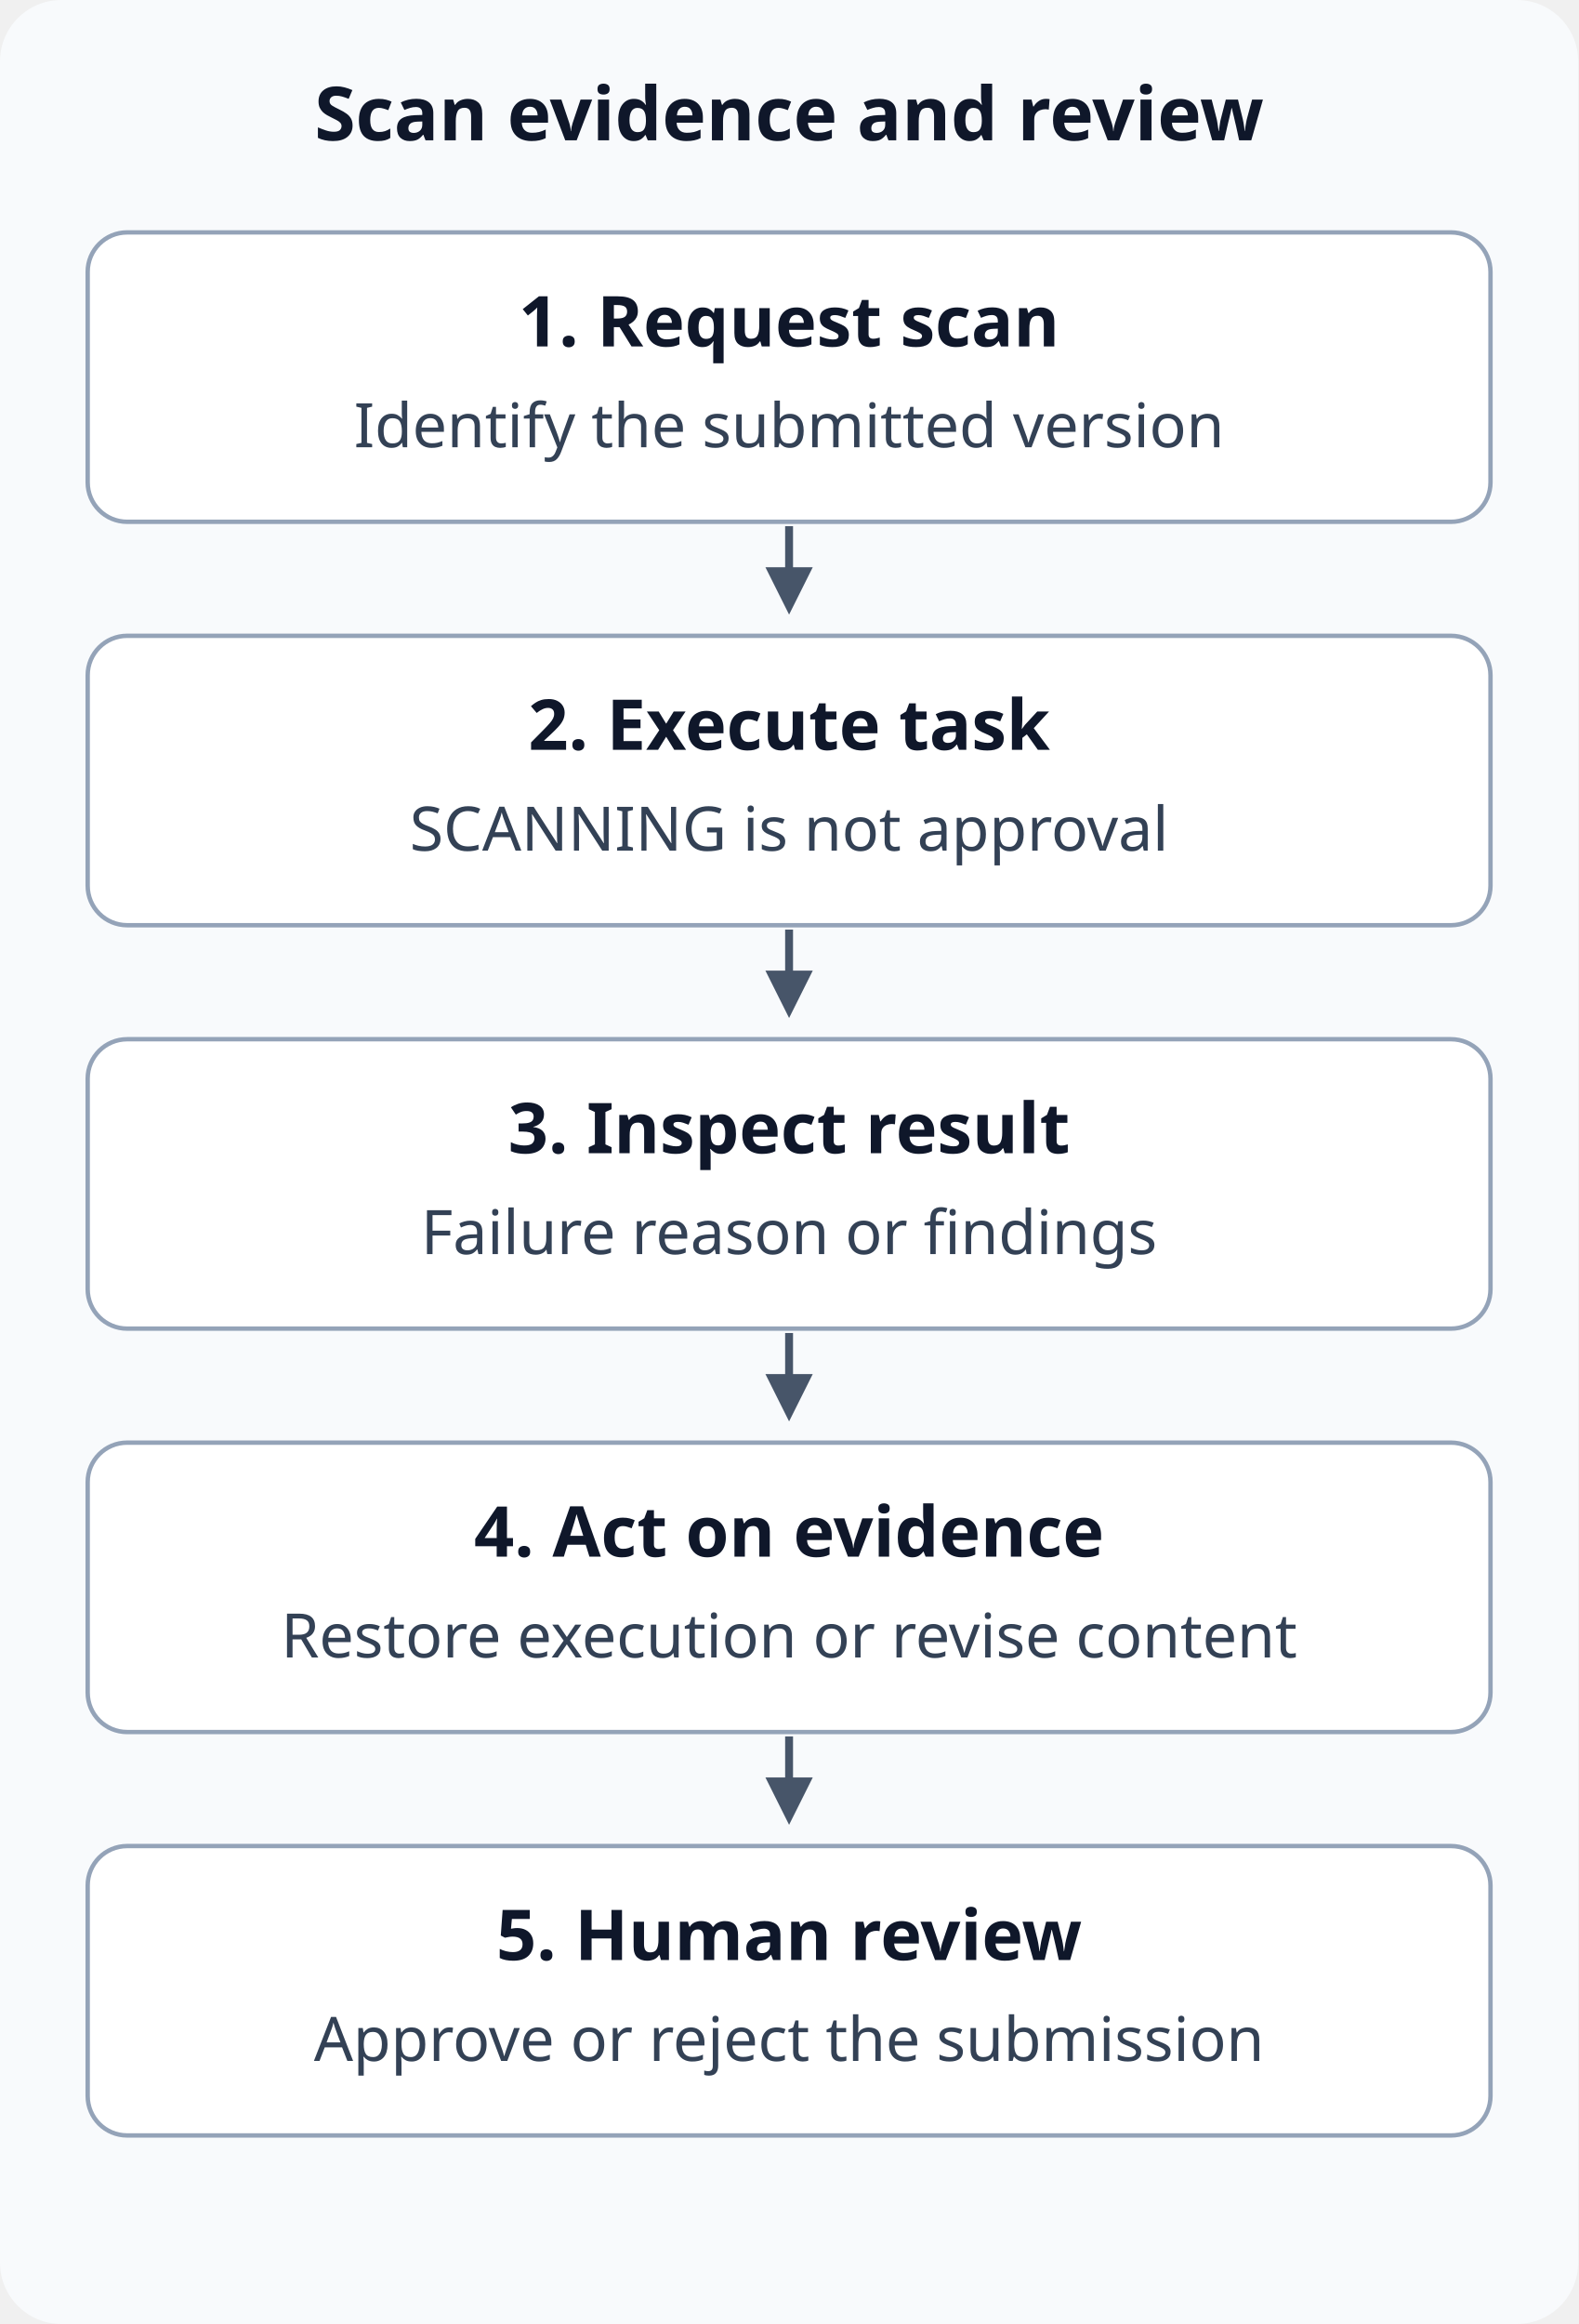
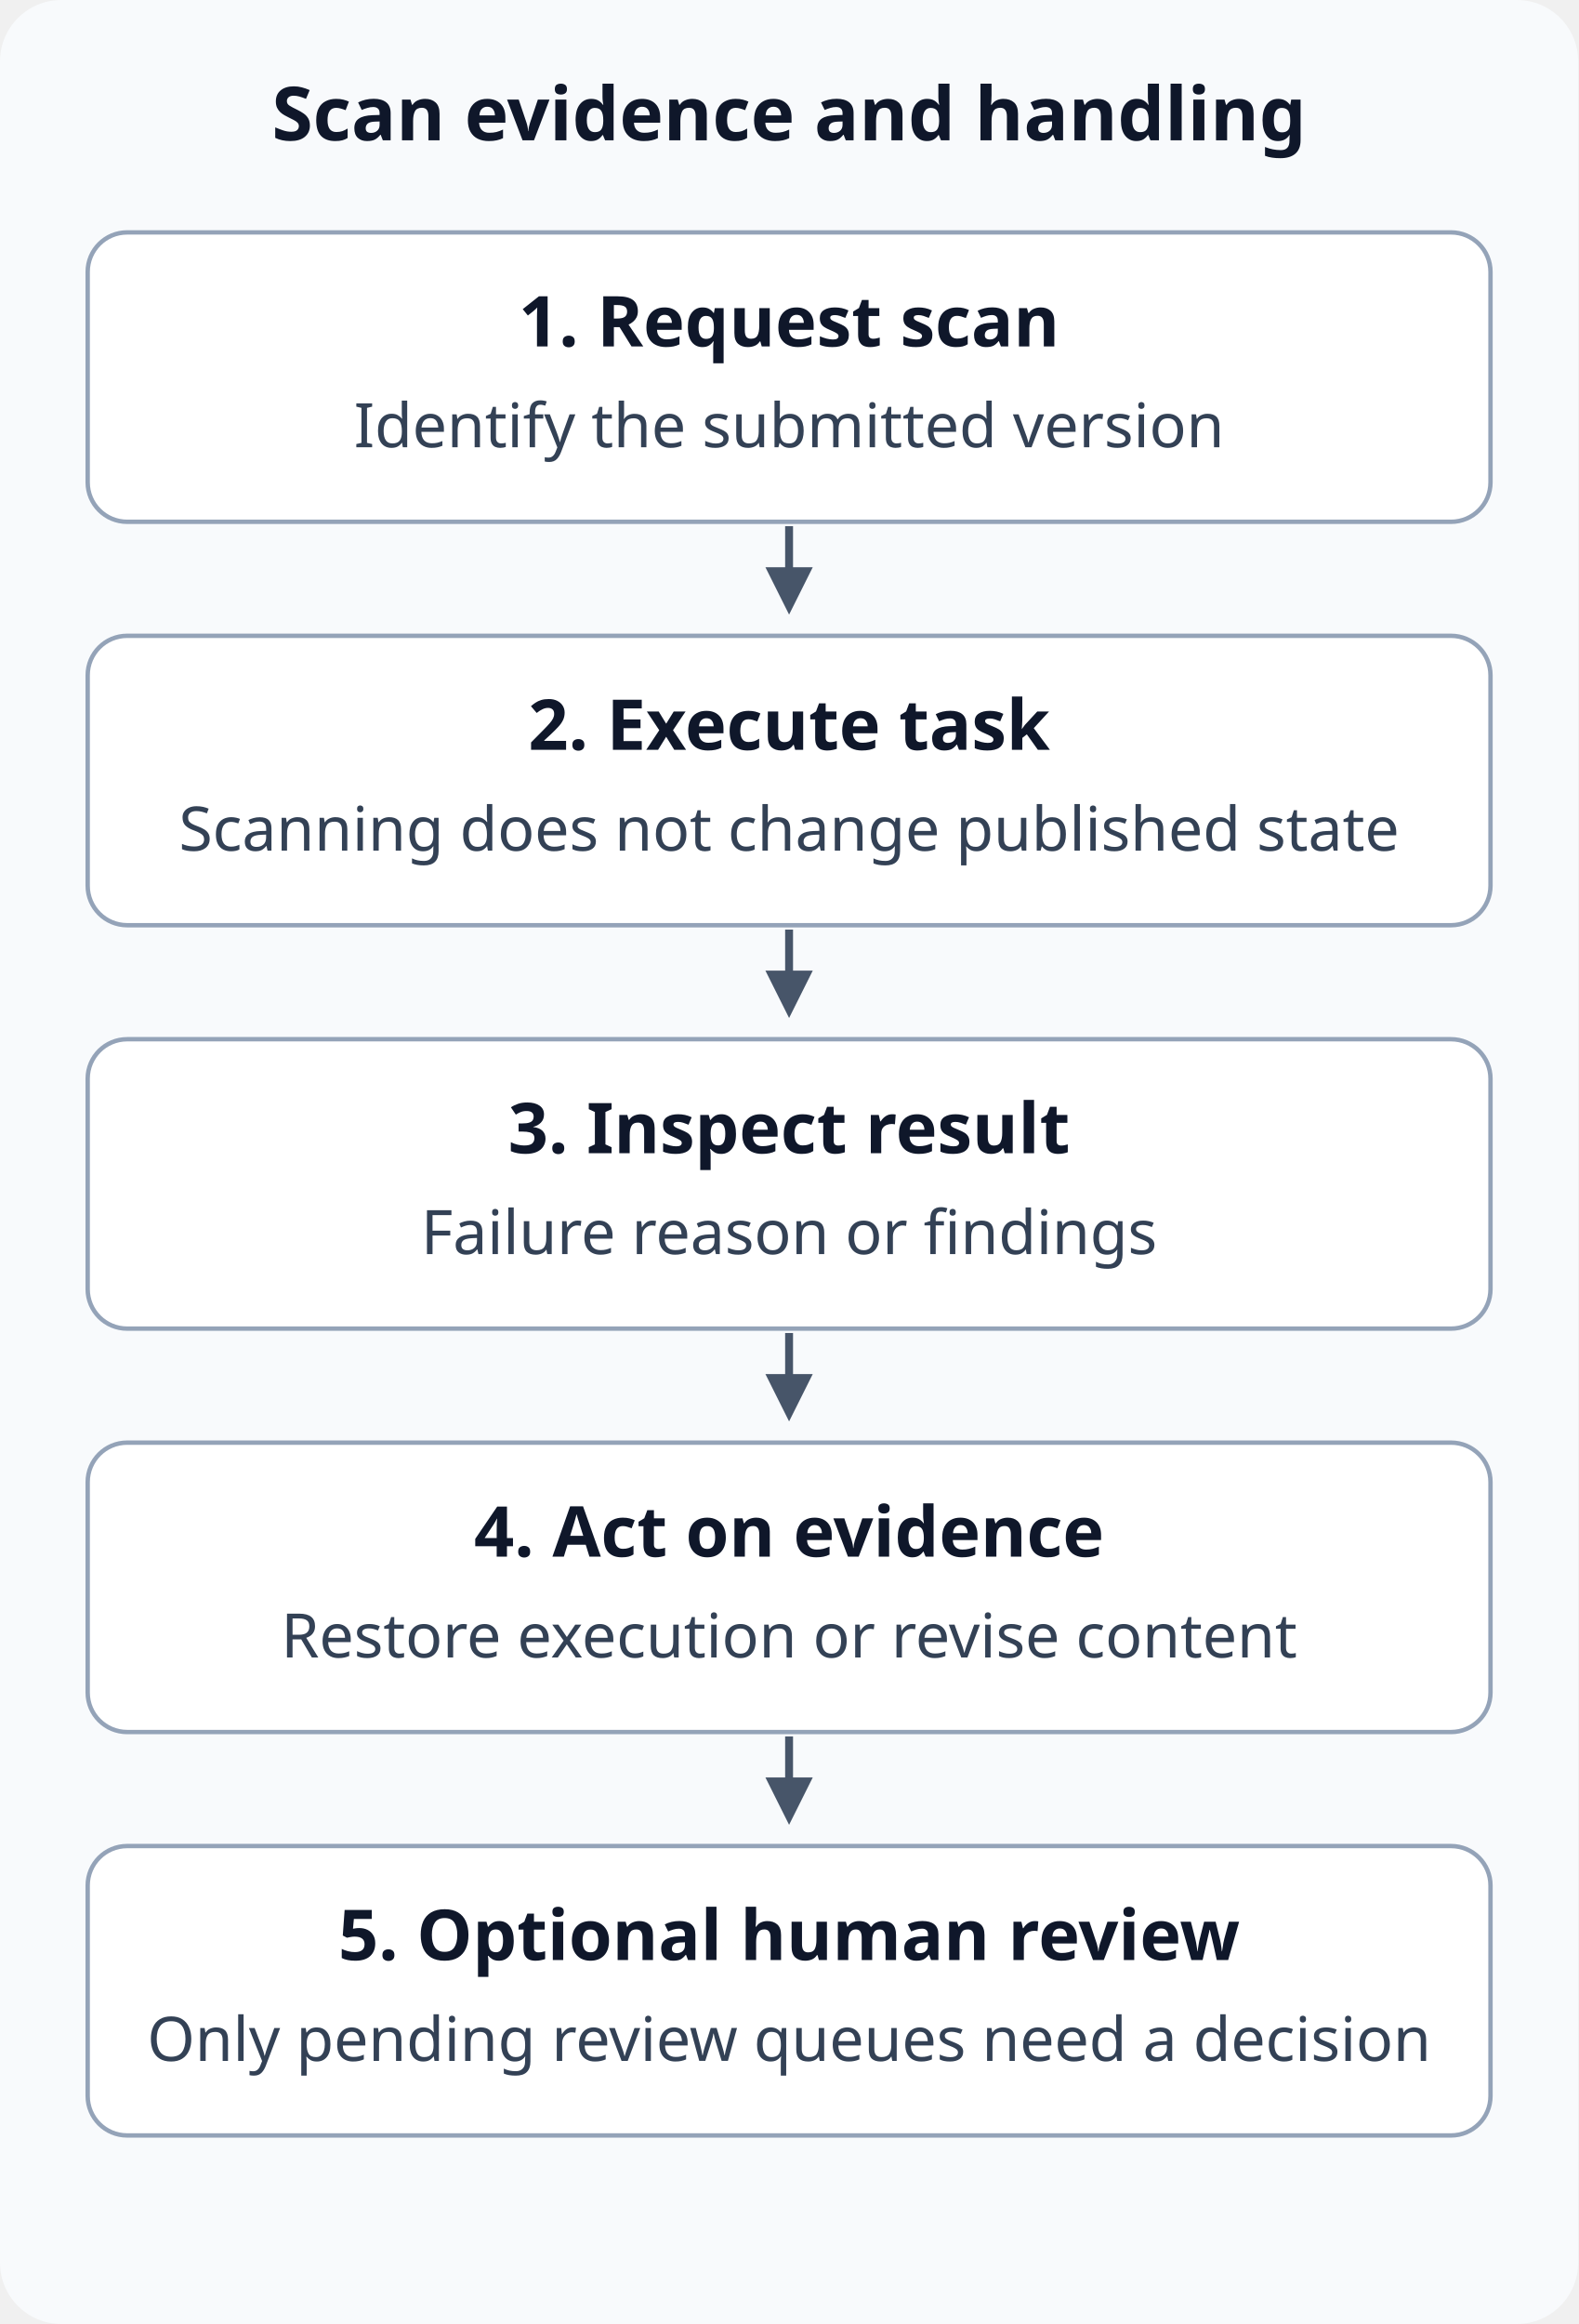
<svg xmlns="http://www.w3.org/2000/svg" width="360" height="530" viewBox="0 0 360 530" role="img" aria-labelledby="title desc">
  <defs>
    <marker id="arrow" viewBox="0 0 10 10" refX="8" refY="5" markerWidth="6" markerHeight="6" orient="auto-start-reverse">
      <path d="M0 0L10 5L0 10Z" fill="#475569" />
    </marker>
  </defs>
  <rect width="360" height="530" rx="14" fill="#f8fafc" />
-   <text x="180" y="32" text-anchor="middle" fill="#0f172a" font-family="system-ui, sans-serif" font-size="17" font-weight="650">Scan evidence and review</text>
+   <text x="180" y="32" text-anchor="middle" fill="#0f172a" font-family="system-ui, sans-serif" font-size="17" font-weight="650">Scan evidence and handling</text>
  <rect x="20" y="53" width="320" height="66" rx="9" fill="#ffffff" stroke="#94a3b8" />
  <text x="180" y="79" text-anchor="middle" fill="#0f172a" font-family="system-ui, sans-serif" font-size="16" font-weight="600">1. Request scan</text>
  <text x="180" y="102" text-anchor="middle" fill="#334155" font-family="system-ui, sans-serif" font-size="14">Identify the submitted version</text>
  <path d="M180 120V138" fill="none" stroke="#475569" stroke-width="1.8" marker-end="url(#arrow)" />
  <rect x="20" y="145" width="320" height="66" rx="9" fill="#ffffff" stroke="#94a3b8" />
  <text x="180" y="171" text-anchor="middle" fill="#0f172a" font-family="system-ui, sans-serif" font-size="16" font-weight="600">2. Execute task</text>
-   <text x="180" y="194" text-anchor="middle" fill="#334155" font-family="system-ui, sans-serif" font-size="14">SCANNING is not approval</text>
+   <text x="180" y="194" text-anchor="middle" fill="#334155" font-family="system-ui, sans-serif" font-size="14">Scanning does not change published state</text>
  <path d="M180 212V230" fill="none" stroke="#475569" stroke-width="1.8" marker-end="url(#arrow)" />
  <rect x="20" y="237" width="320" height="66" rx="9" fill="#ffffff" stroke="#94a3b8" />
  <text x="180" y="263" text-anchor="middle" fill="#0f172a" font-family="system-ui, sans-serif" font-size="16" font-weight="600">3. Inspect result</text>
  <text x="180" y="286" text-anchor="middle" fill="#334155" font-family="system-ui, sans-serif" font-size="14">Failure reason or findings</text>
  <path d="M180 304V322" fill="none" stroke="#475569" stroke-width="1.8" marker-end="url(#arrow)" />
  <rect x="20" y="329" width="320" height="66" rx="9" fill="#ffffff" stroke="#94a3b8" />
  <text x="180" y="355" text-anchor="middle" fill="#0f172a" font-family="system-ui, sans-serif" font-size="16" font-weight="600">4. Act on evidence</text>
  <text x="180" y="378" text-anchor="middle" fill="#334155" font-family="system-ui, sans-serif" font-size="14">Restore execution or revise content</text>
  <path d="M180 396V414" fill="none" stroke="#475569" stroke-width="1.8" marker-end="url(#arrow)" />
  <rect x="20" y="421" width="320" height="66" rx="9" fill="#ffffff" stroke="#94a3b8" />
-   <text x="180" y="447" text-anchor="middle" fill="#0f172a" font-family="system-ui, sans-serif" font-size="16" font-weight="600">5. Human review</text>
-   <text x="180" y="470" text-anchor="middle" fill="#334155" font-family="system-ui, sans-serif" font-size="14">Approve or reject the submission</text>
+   <text x="180" y="447" text-anchor="middle" fill="#0f172a" font-family="system-ui, sans-serif" font-size="16" font-weight="600">5. Optional human review</text>
+   <text x="180" y="470" text-anchor="middle" fill="#334155" font-family="system-ui, sans-serif" font-size="14">Only pending review queues need a decision</text>
</svg>
